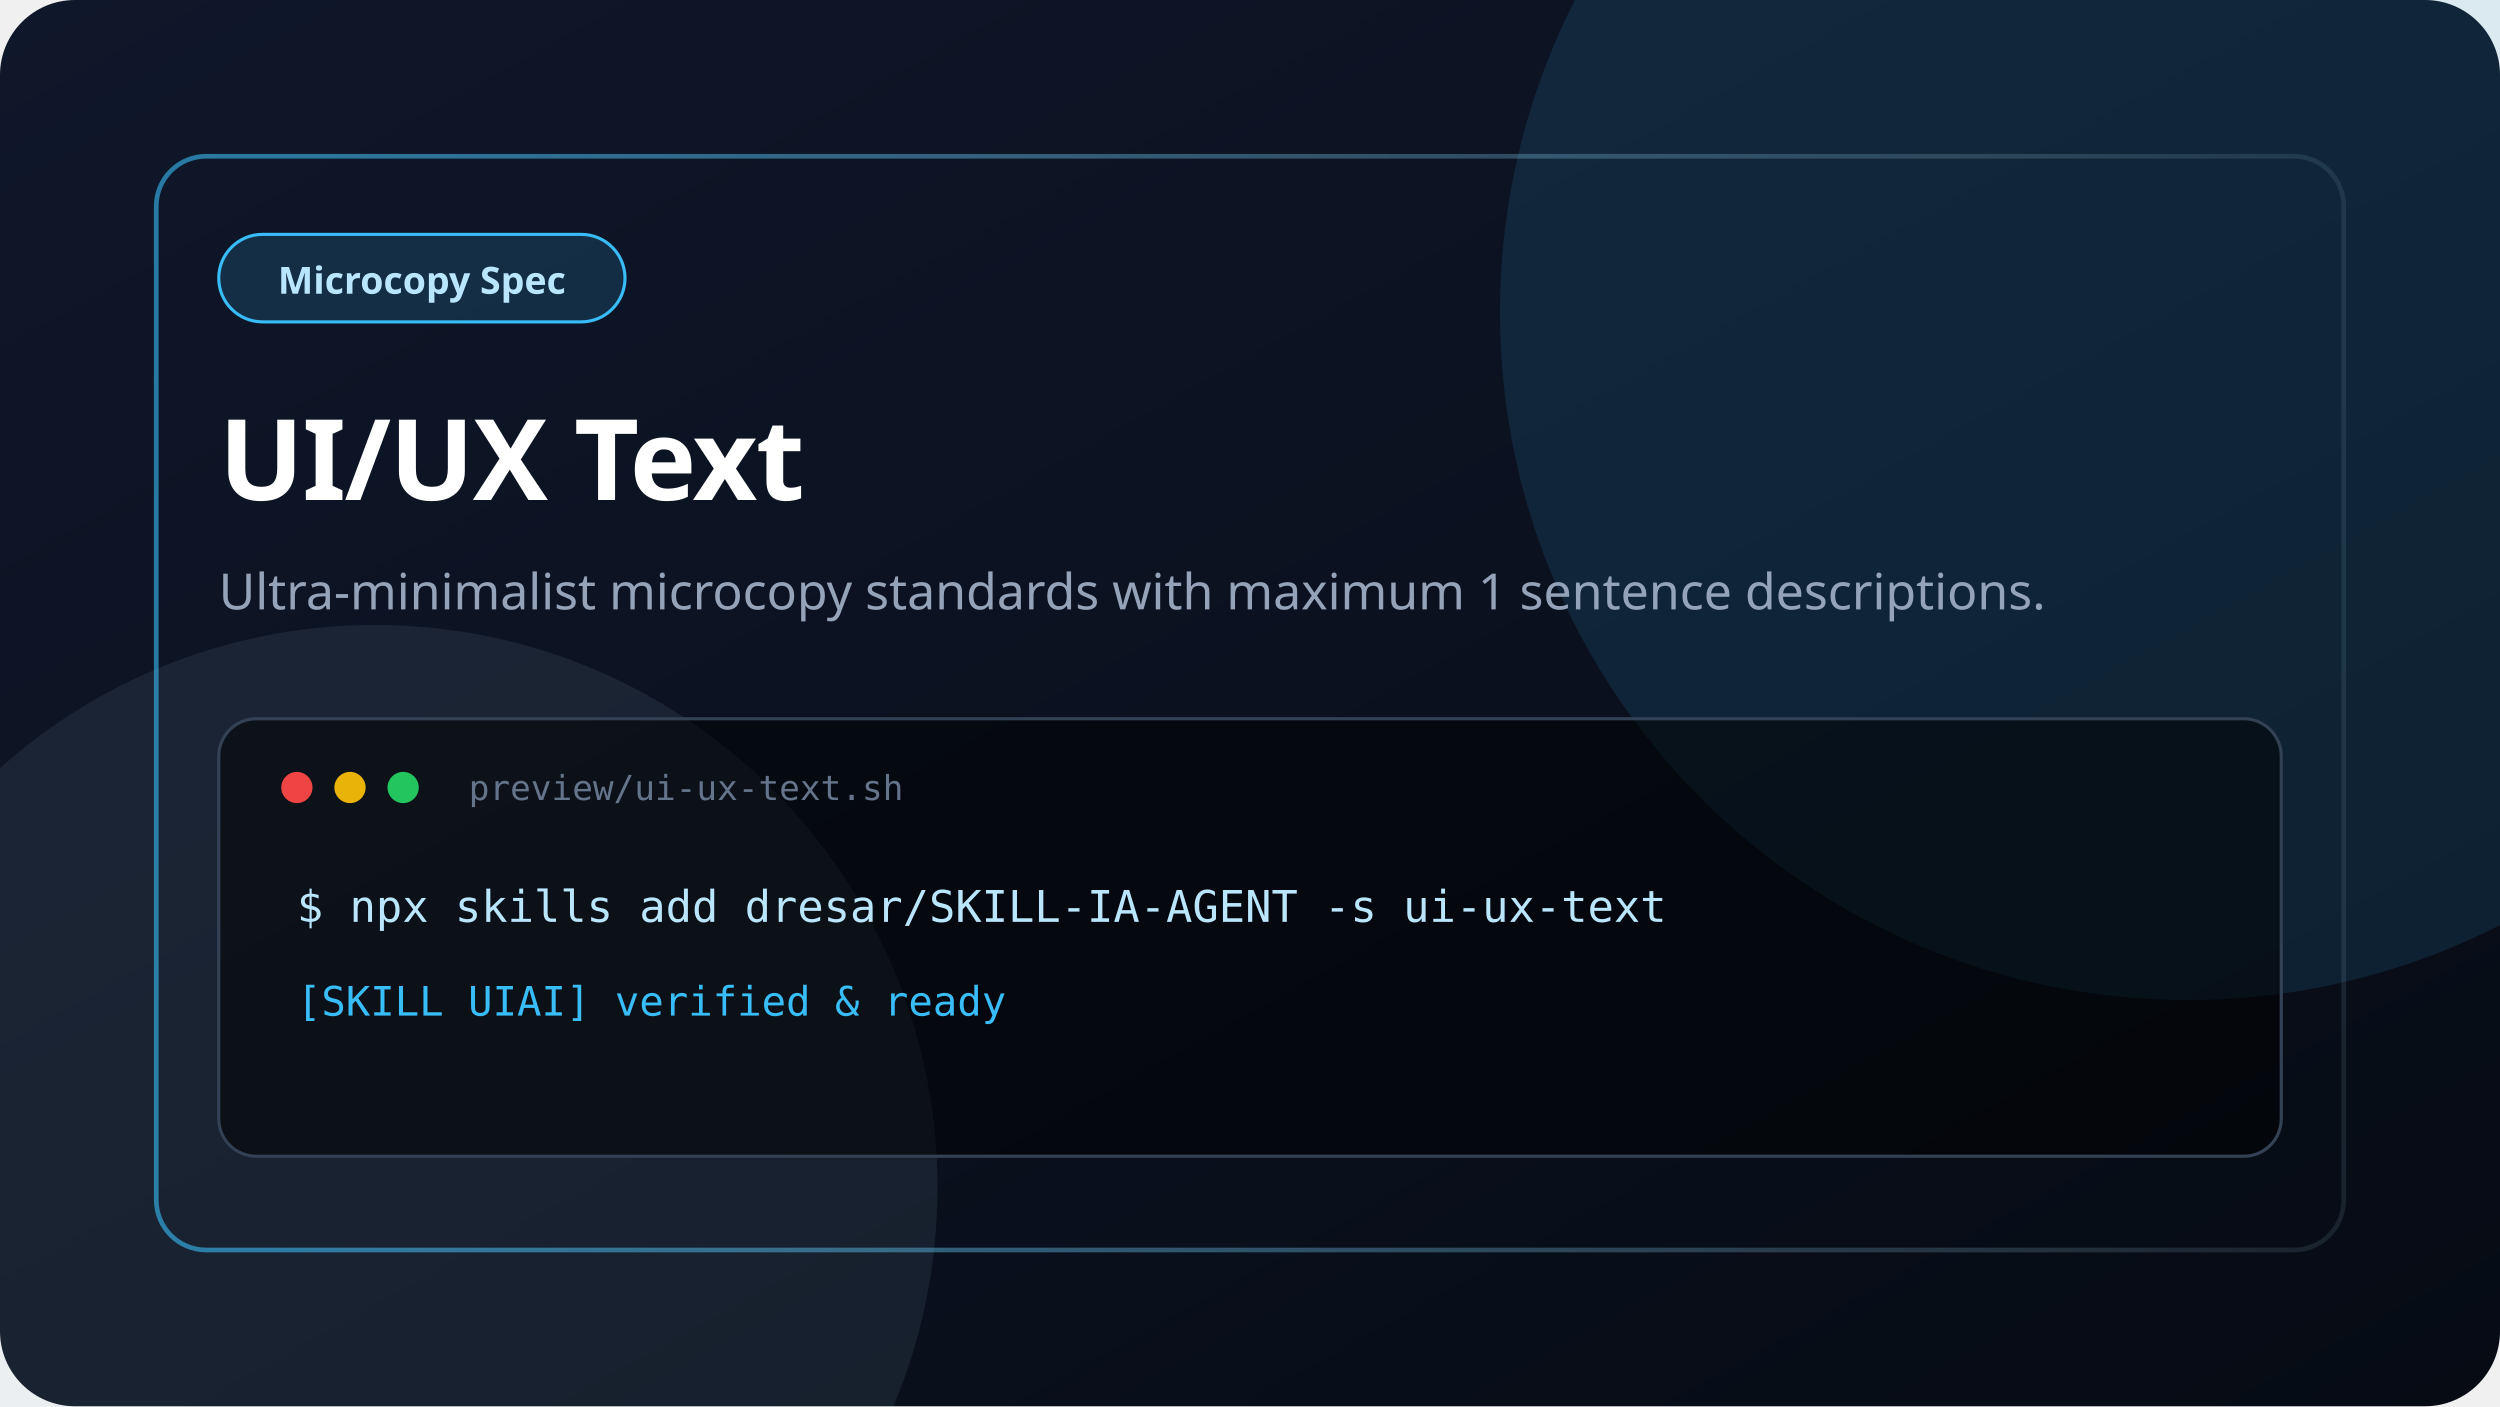
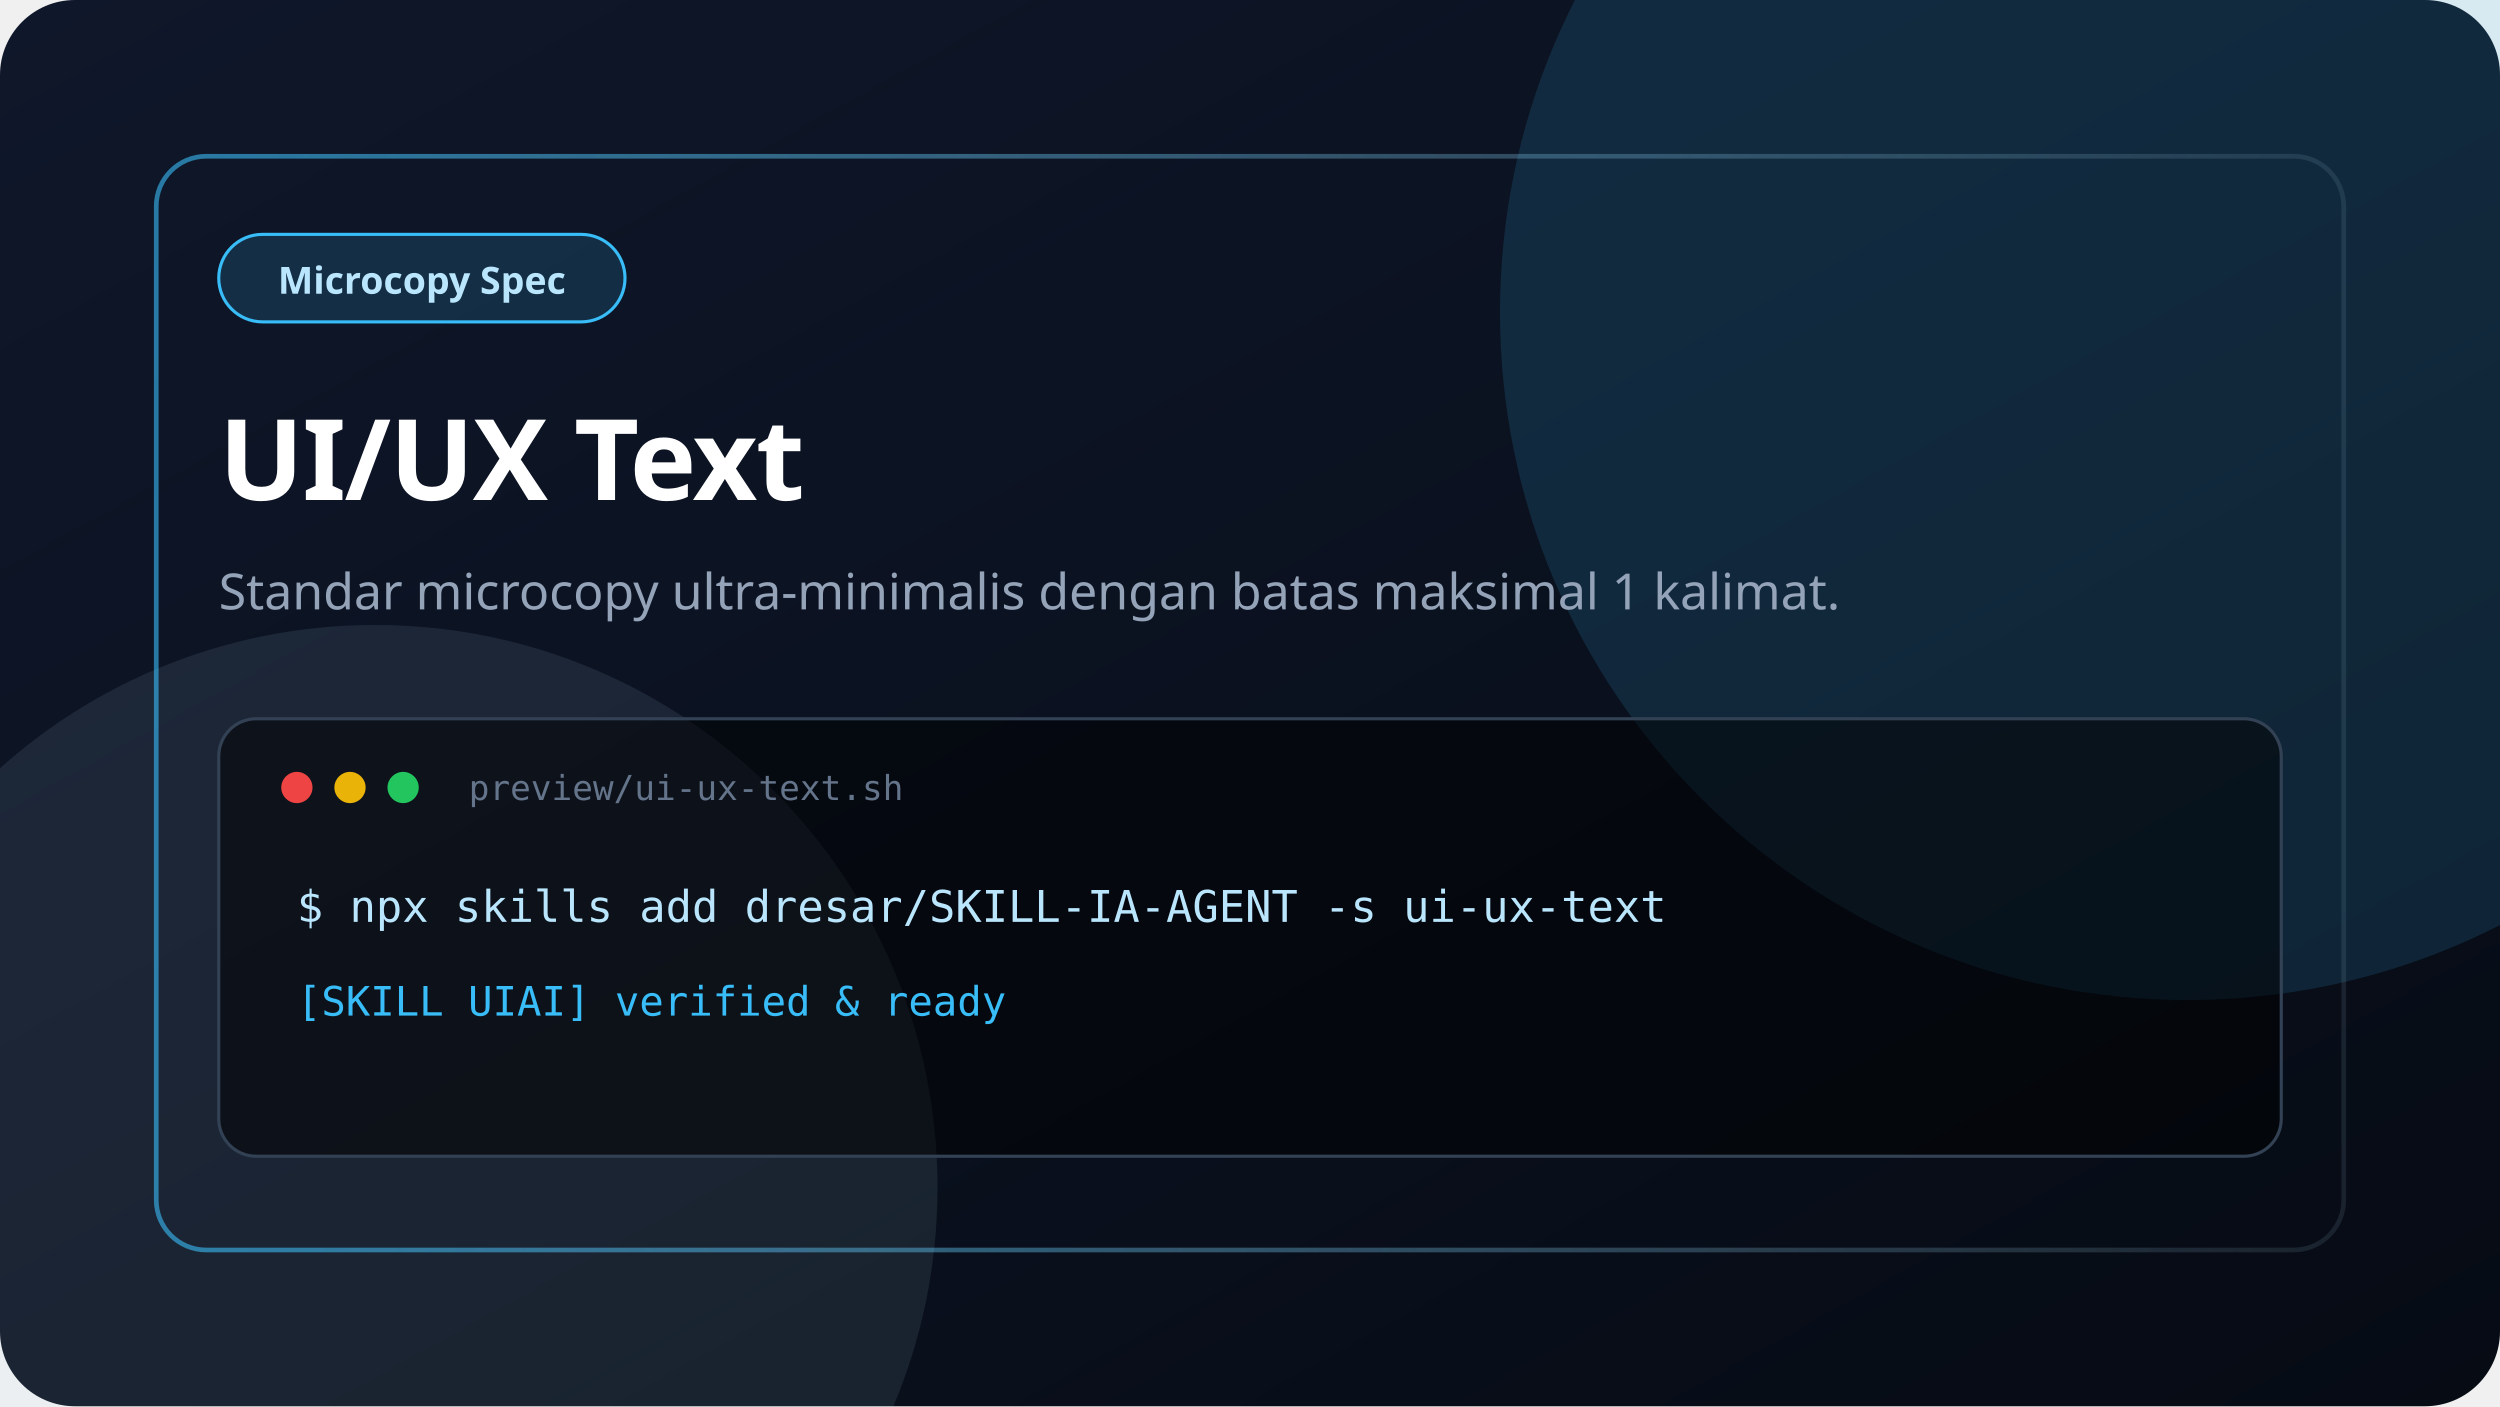
<svg xmlns="http://www.w3.org/2000/svg" viewBox="0 0 800 450" width="100%" height="100%">
  <defs>
    <linearGradient id="bg-ui-ux-text" x1="0%" y1="0%" x2="100%" y2="100%">
      <stop offset="0%" stop-color="#0F172A" />
      <stop offset="100%" stop-color="#060B14" />
    </linearGradient>
    <linearGradient id="glow-ui-ux-text" x1="0%" y1="0%" x2="100%" y2="0%">
      <stop offset="0%" stop-color="#38BDF8" stop-opacity="0.6" />
      <stop offset="100%" stop-color="#BAE6FD" stop-opacity="0.1" />
    </linearGradient>
  </defs>
  <rect width="800" height="450" rx="24" fill="url(#bg-ui-ux-text)" />
-   <circle cx="700" cy="100" r="220" fill="#38BDF8" opacity="0.12" />
-   <circle cx="120" cy="380" r="180" fill="#BAE6FD" opacity="0.08" />
+   <circle cx="700" cy="100" r="220" fill="#38BDF8" opacity="0.14" />
+   <circle cx="120" cy="380" r="180" fill="#BAE6FD" opacity="0.09" />
  <rect x="50" y="50" width="700" height="350" rx="16" fill="none" stroke="url(#glow-ui-ux-text)" stroke-width="1.5" />
  <rect x="70" y="75" width="130" height="28" rx="14" fill="#38BDF8" fill-opacity="0.15" stroke="#38BDF8" stroke-width="1" />
  <text x="135" y="94" fill="#BAE6FD" font-family="system-ui, sans-serif" font-size="12" font-weight="700" text-anchor="middle">Microcopy Spec</text>
  <text x="70" y="160" fill="#FFFFFF" font-family="system-ui, sans-serif" font-size="36" font-weight="800" letter-spacing="-0.5">UI/UX Text</text>
-   <text x="70" y="195" fill="#94A3B8" font-family="system-ui, sans-serif" font-size="16" font-weight="400">Ultra-minimalist microcopy standards with maximum 1 sentence descriptions.</text>
+   <text x="70" y="195" fill="#94A3B8" font-family="system-ui, sans-serif" font-size="16" font-weight="400">Standar microcopy ultra-minimalis dengan batas maksimal 1 kalimat.</text>
  <rect x="70" y="230" width="660" height="140" rx="12" fill="#000000" fill-opacity="0.5" stroke="#334155" stroke-width="1" />
  <circle cx="95" cy="252" r="5" fill="#EF4444" />
  <circle cx="112" cy="252" r="5" fill="#EAB308" />
  <circle cx="129" cy="252" r="5" fill="#22C55E" />
  <text x="150" y="256" fill="#64748B" font-family="monospace" font-size="11">preview/ui-ux-text.sh</text>
  <text x="95" y="295" fill="#BAE6FD" font-family="monospace" font-size="14">$ npx skills add dresar/SKILL-IA-AGENT -s ui-ux-text</text>
  <text x="95" y="325" fill="#38BDF8" font-family="monospace" font-size="13">[SKILL UIAI] verified &amp; ready</text>
</svg>
